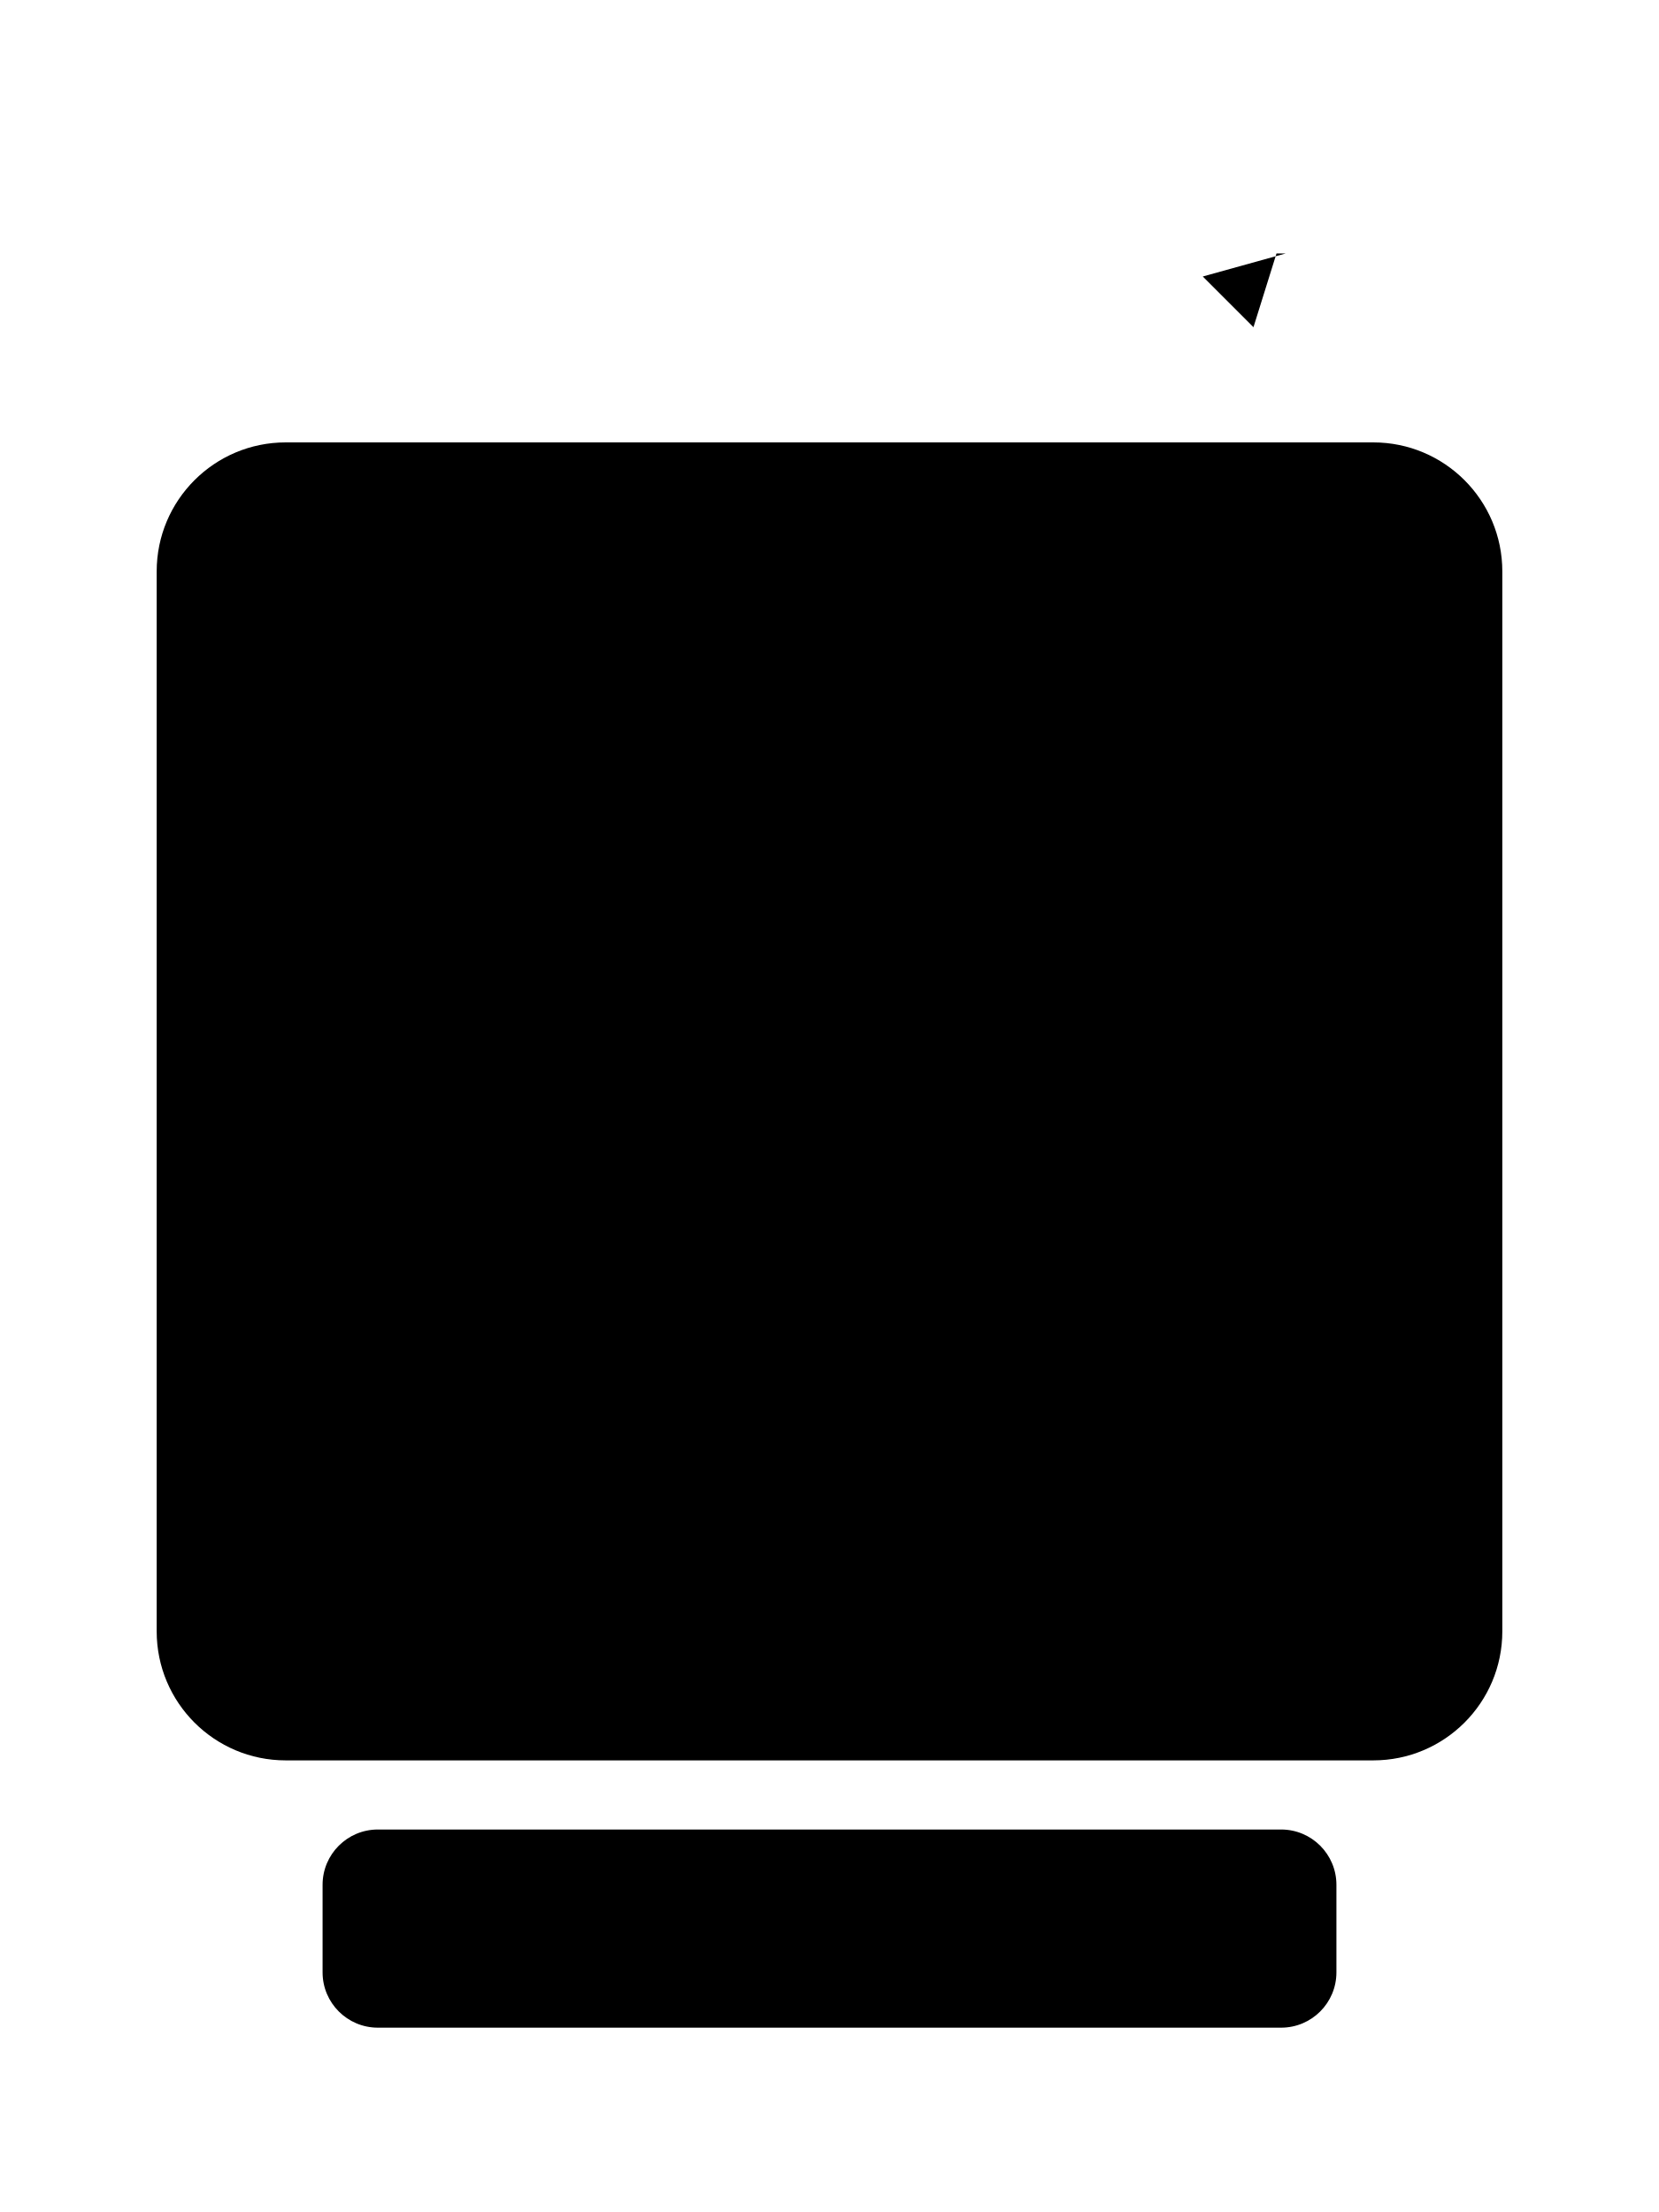
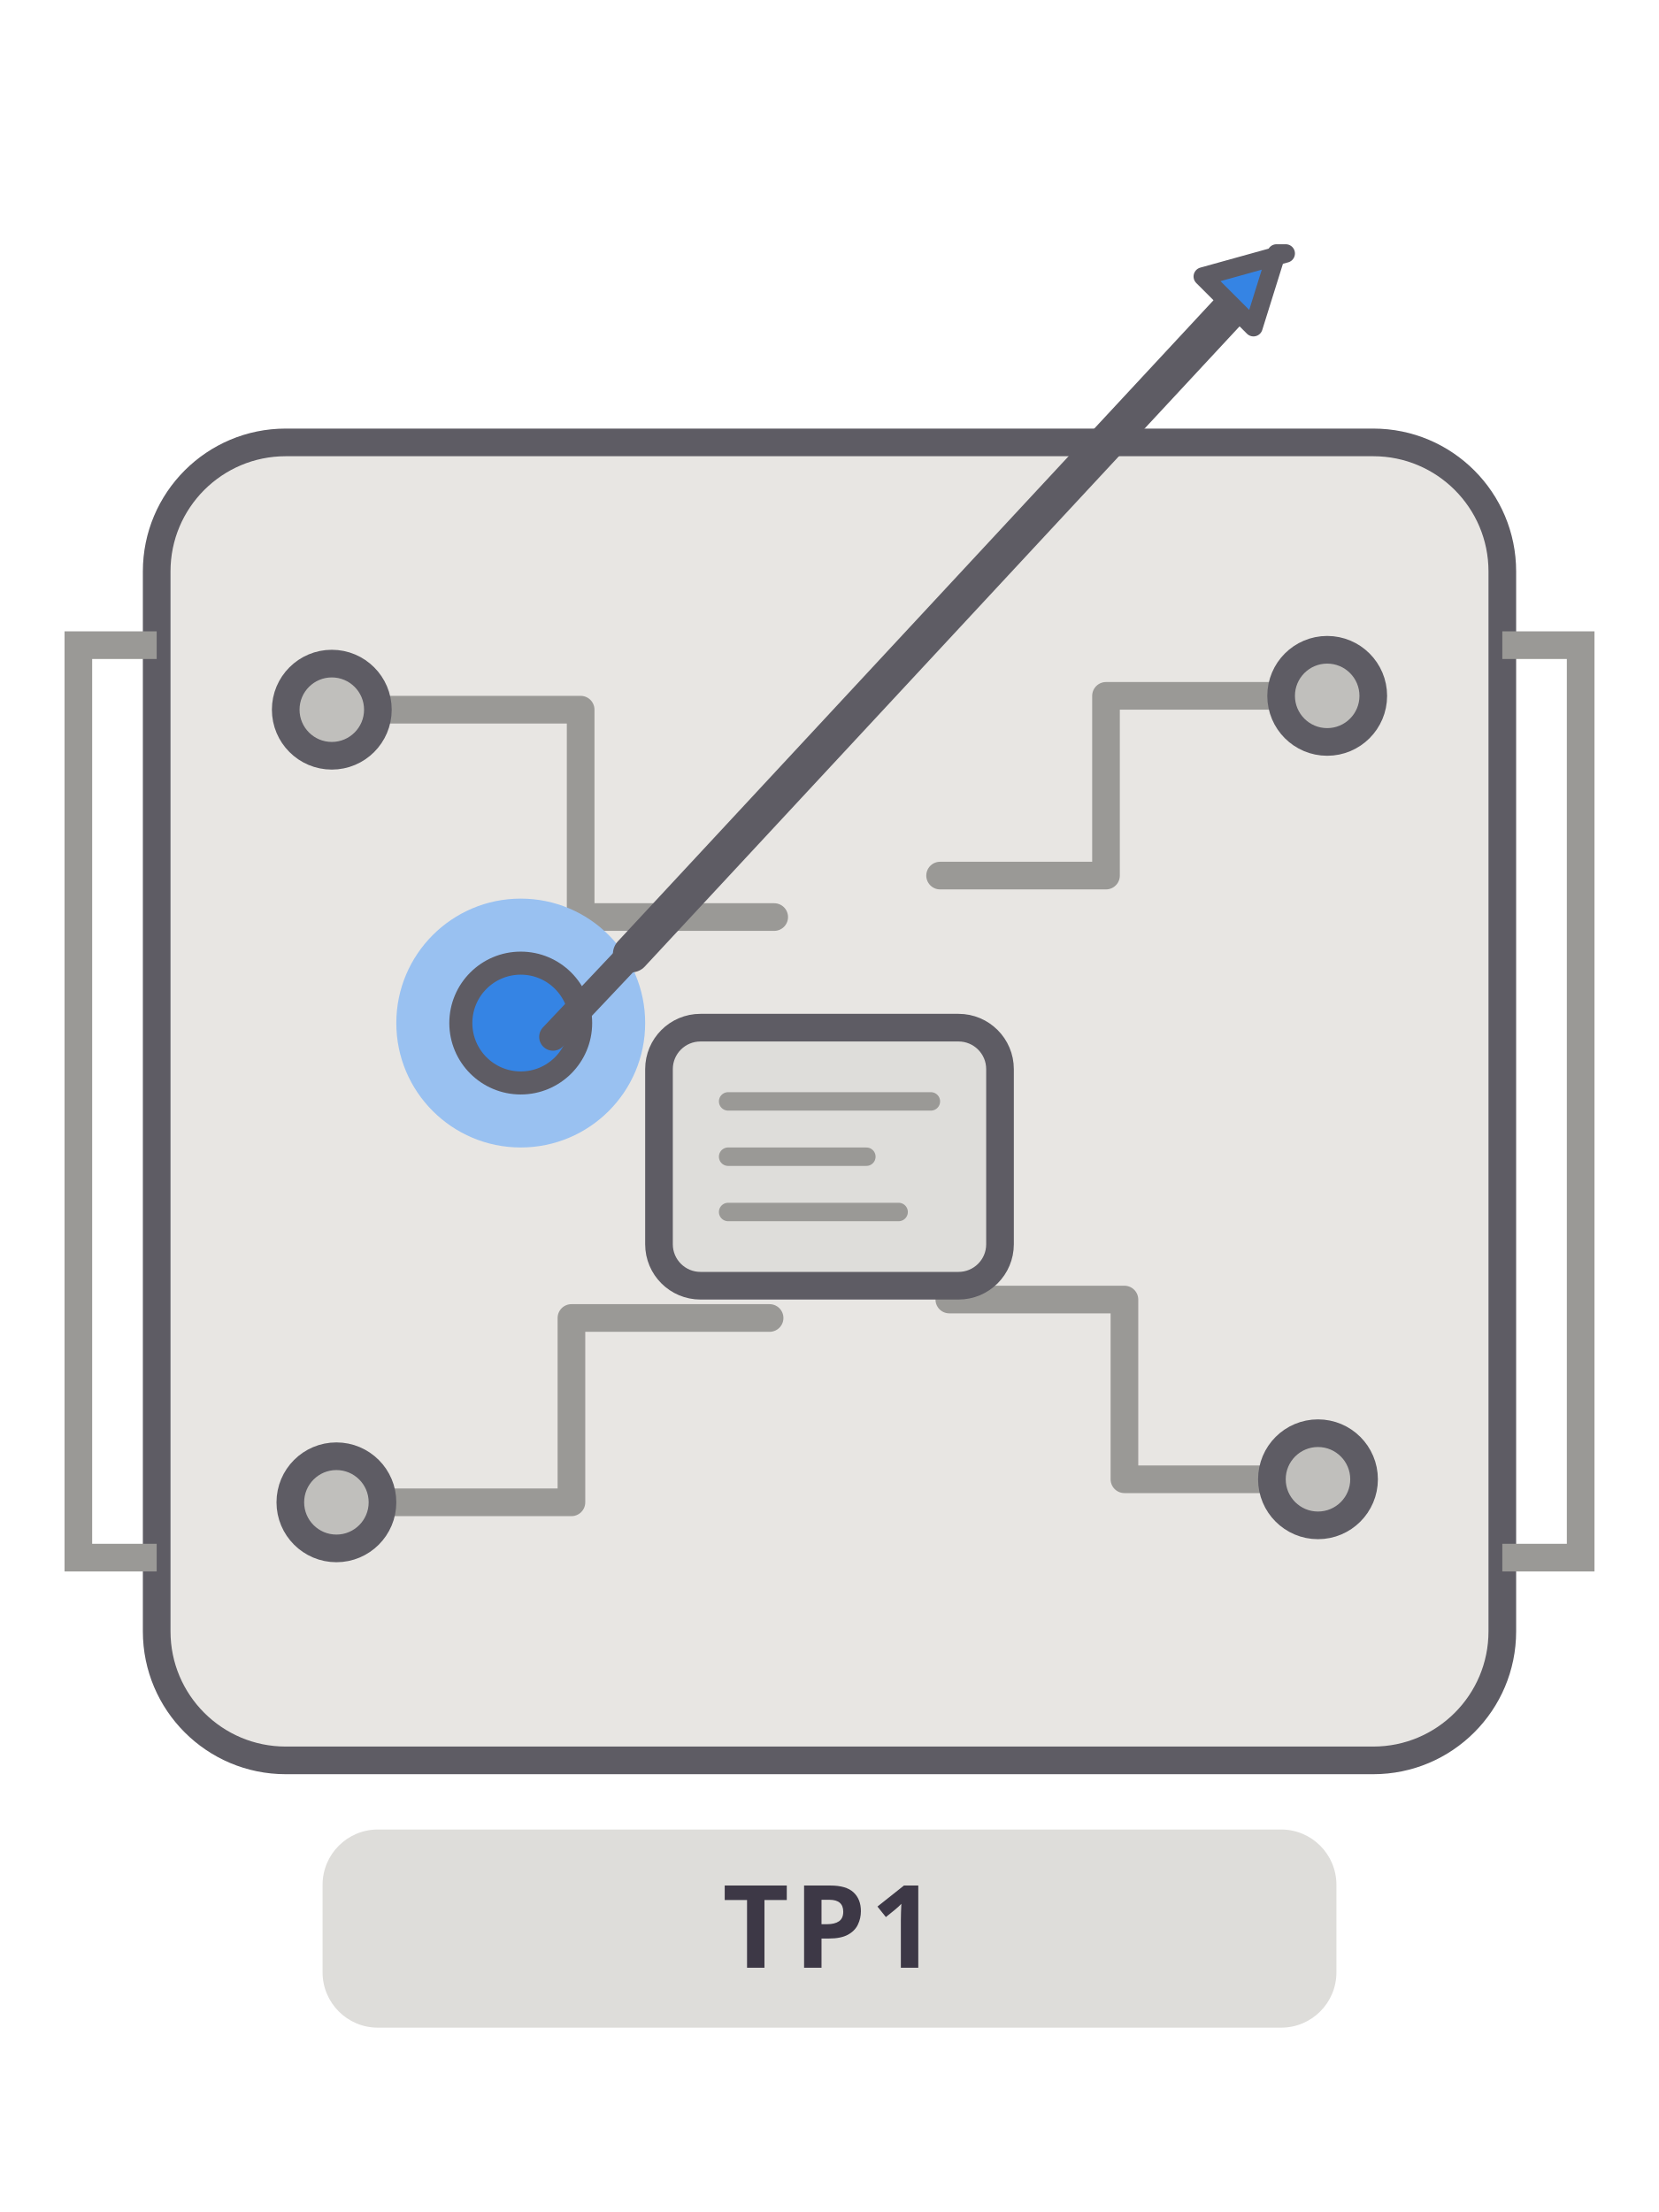
<svg xmlns="http://www.w3.org/2000/svg" viewBox="0 0 360 480" role="img" aria-label="A probe touching a marked test point on a circuit board">
-   <g stroke="__outline__" stroke-width="6" stroke-linecap="round" stroke-linejoin="round">
-     <rect x="34" y="96" width="292" height="286" rx="28" fill="__board__" />
-     <path d="M72 154h54v45h42M288 151h-48v39h-36M73 326h51v-40h43M286 321h-42v-39h-38" fill="none" stroke="__trace__" stroke-width="8" />
-     <circle cx="72" cy="154" r="10" fill="__pad__" />
-     <circle cx="288" cy="151" r="10" fill="__pad__" />
-     <circle cx="73" cy="326" r="10" fill="__pad__" />
-     <circle cx="286" cy="321" r="10" fill="__pad__" />
-     <rect x="143" y="223" width="74" height="56" rx="9" fill="__device__" />
-     <path d="M158 239h44M158 251h30M158 263h37" fill="none" stroke="__trace__" stroke-width="4" />
+   <g stroke="#5e5c64" stroke-width="6" stroke-linecap="round" stroke-linejoin="round">
+     <rect x="34" y="96" width="292" height="286" rx="28" fill="#e8e6e3" />
+     <path d="M72 154h54v45h42M288 151h-48v39h-36M73 326h51v-40h43M286 321h-42v-39h-38" fill="none" stroke="#9a9996" stroke-width="6" />
+     <circle cx="72" cy="154" r="10" fill="#c0bfbc" />
+     <circle cx="288" cy="151" r="10" fill="#c0bfbc" />
+     <circle cx="73" cy="326" r="10" fill="#c0bfbc" />
+     <circle cx="286" cy="321" r="10" fill="#c0bfbc" />
+     <rect x="143" y="223" width="74" height="56" rx="9" fill="#deddda" />
+     <path d="M158 239h44M158 251h30M158 263h37" fill="none" stroke="#9a9996" stroke-width="4" />
  </g>
-   <path d="M34 140h-17v198h17M326 140h17v198h-17" fill="none" stroke="__trace__" stroke-width="5" />
-   <circle cx="113" cy="222" r="27" fill="__accent_soft__" />
-   <circle cx="113" cy="222" r="13" fill="__accent__" stroke="__outline__" stroke-width="5" />
-   <path d="M268 66 137 207" fill="none" stroke="__outline__" stroke-width="12" stroke-linecap="round" />
-   <path d="m279 55-18 5 11 11 5-16Z" fill="__accent__" stroke="__outline__" stroke-width="4" stroke-linejoin="round" />
-   <path d="m137 207-17 18" fill="none" stroke="__outline__" stroke-width="8" stroke-linecap="round" />
-   <rect x="70" y="397" width="220" height="43" rx="12" fill="__label_bg__" />
-   <text x="180" y="427" text-anchor="middle" font-family="sans-serif" font-size="25" font-weight="600" letter-spacing="1" fill="__text__">TP1</text>
+   <path d="M34 140h-17v198h17M326 140h17v198h-17" fill="none" stroke="#9a9996" stroke-width="6" />
+   <circle cx="113" cy="222" r="27" fill="#99c1f1" />
+   <circle cx="113" cy="222" r="13" fill="#3584e4" stroke="#5e5c64" stroke-width="5" />
+   <path d="M268 66 137 207" fill="none" stroke="#5e5c64" stroke-width="8" stroke-linecap="round" />
+   <path d="m279 55-18 5 11 11 5-16Z" fill="#3584e4" stroke="#5e5c64" stroke-width="4" stroke-linejoin="round" />
+   <path d="m137 207-17 18" fill="none" stroke="#5e5c64" stroke-width="6" stroke-linecap="round" />
+   <rect x="70" y="397" width="220" height="43" rx="12" fill="#deddda" />
+   <text x="180" y="427" text-anchor="middle" font-family="sans-serif" font-size="25" font-weight="600" letter-spacing="1" fill="#3d3846">TP1</text>
</svg>
